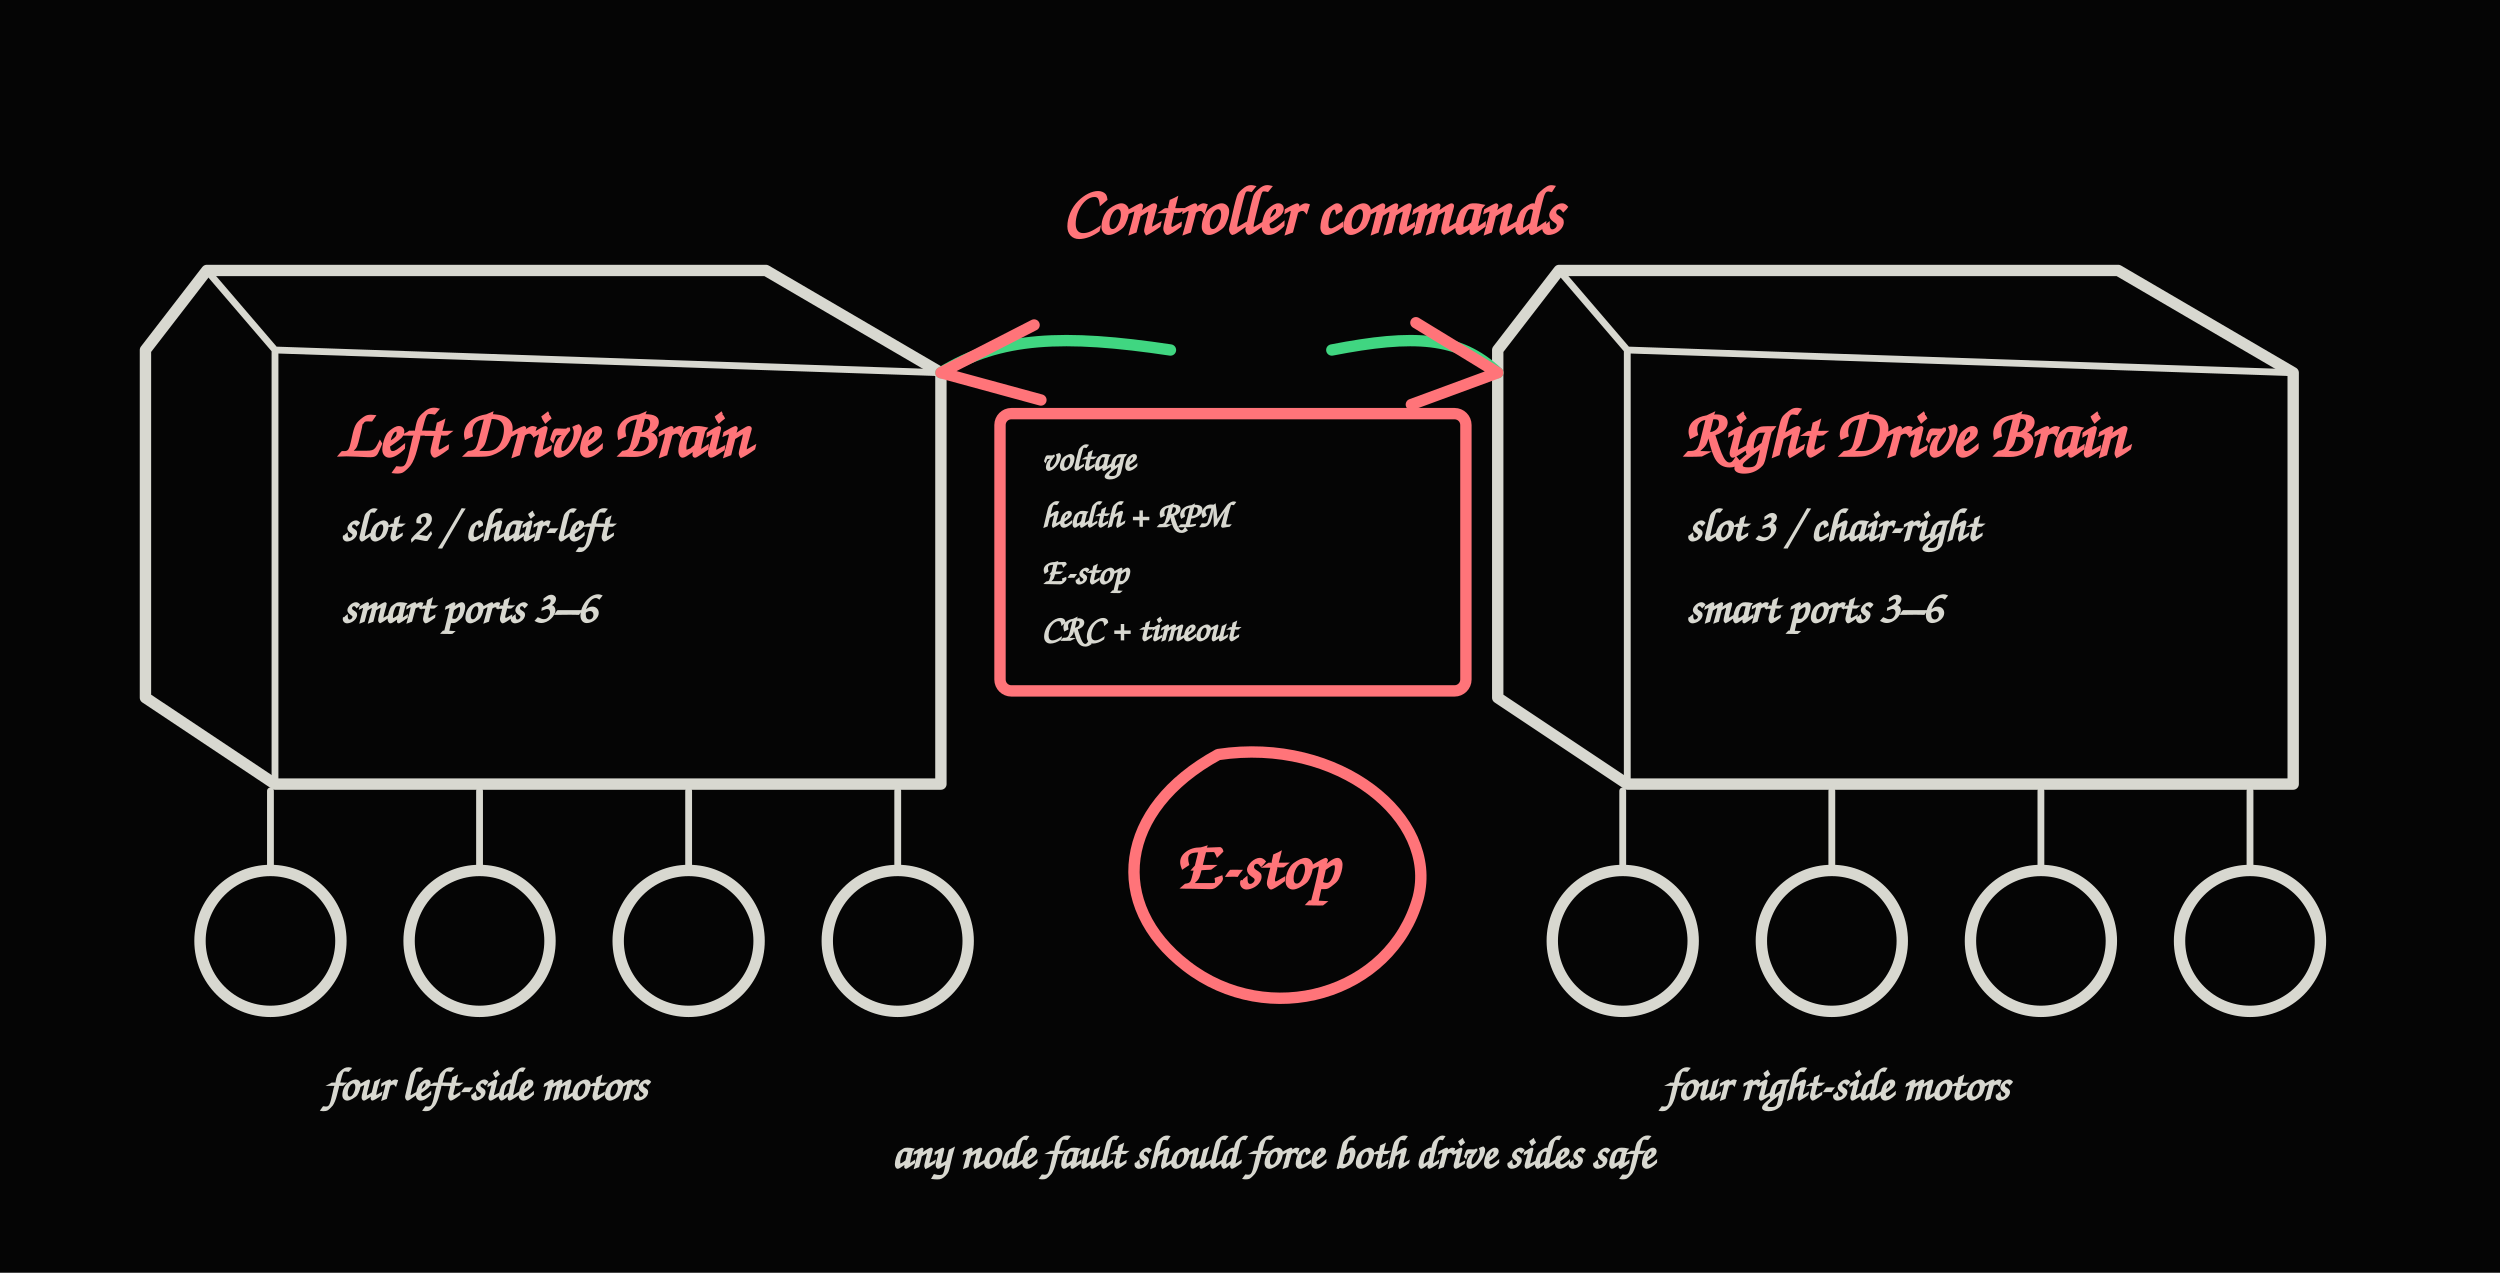
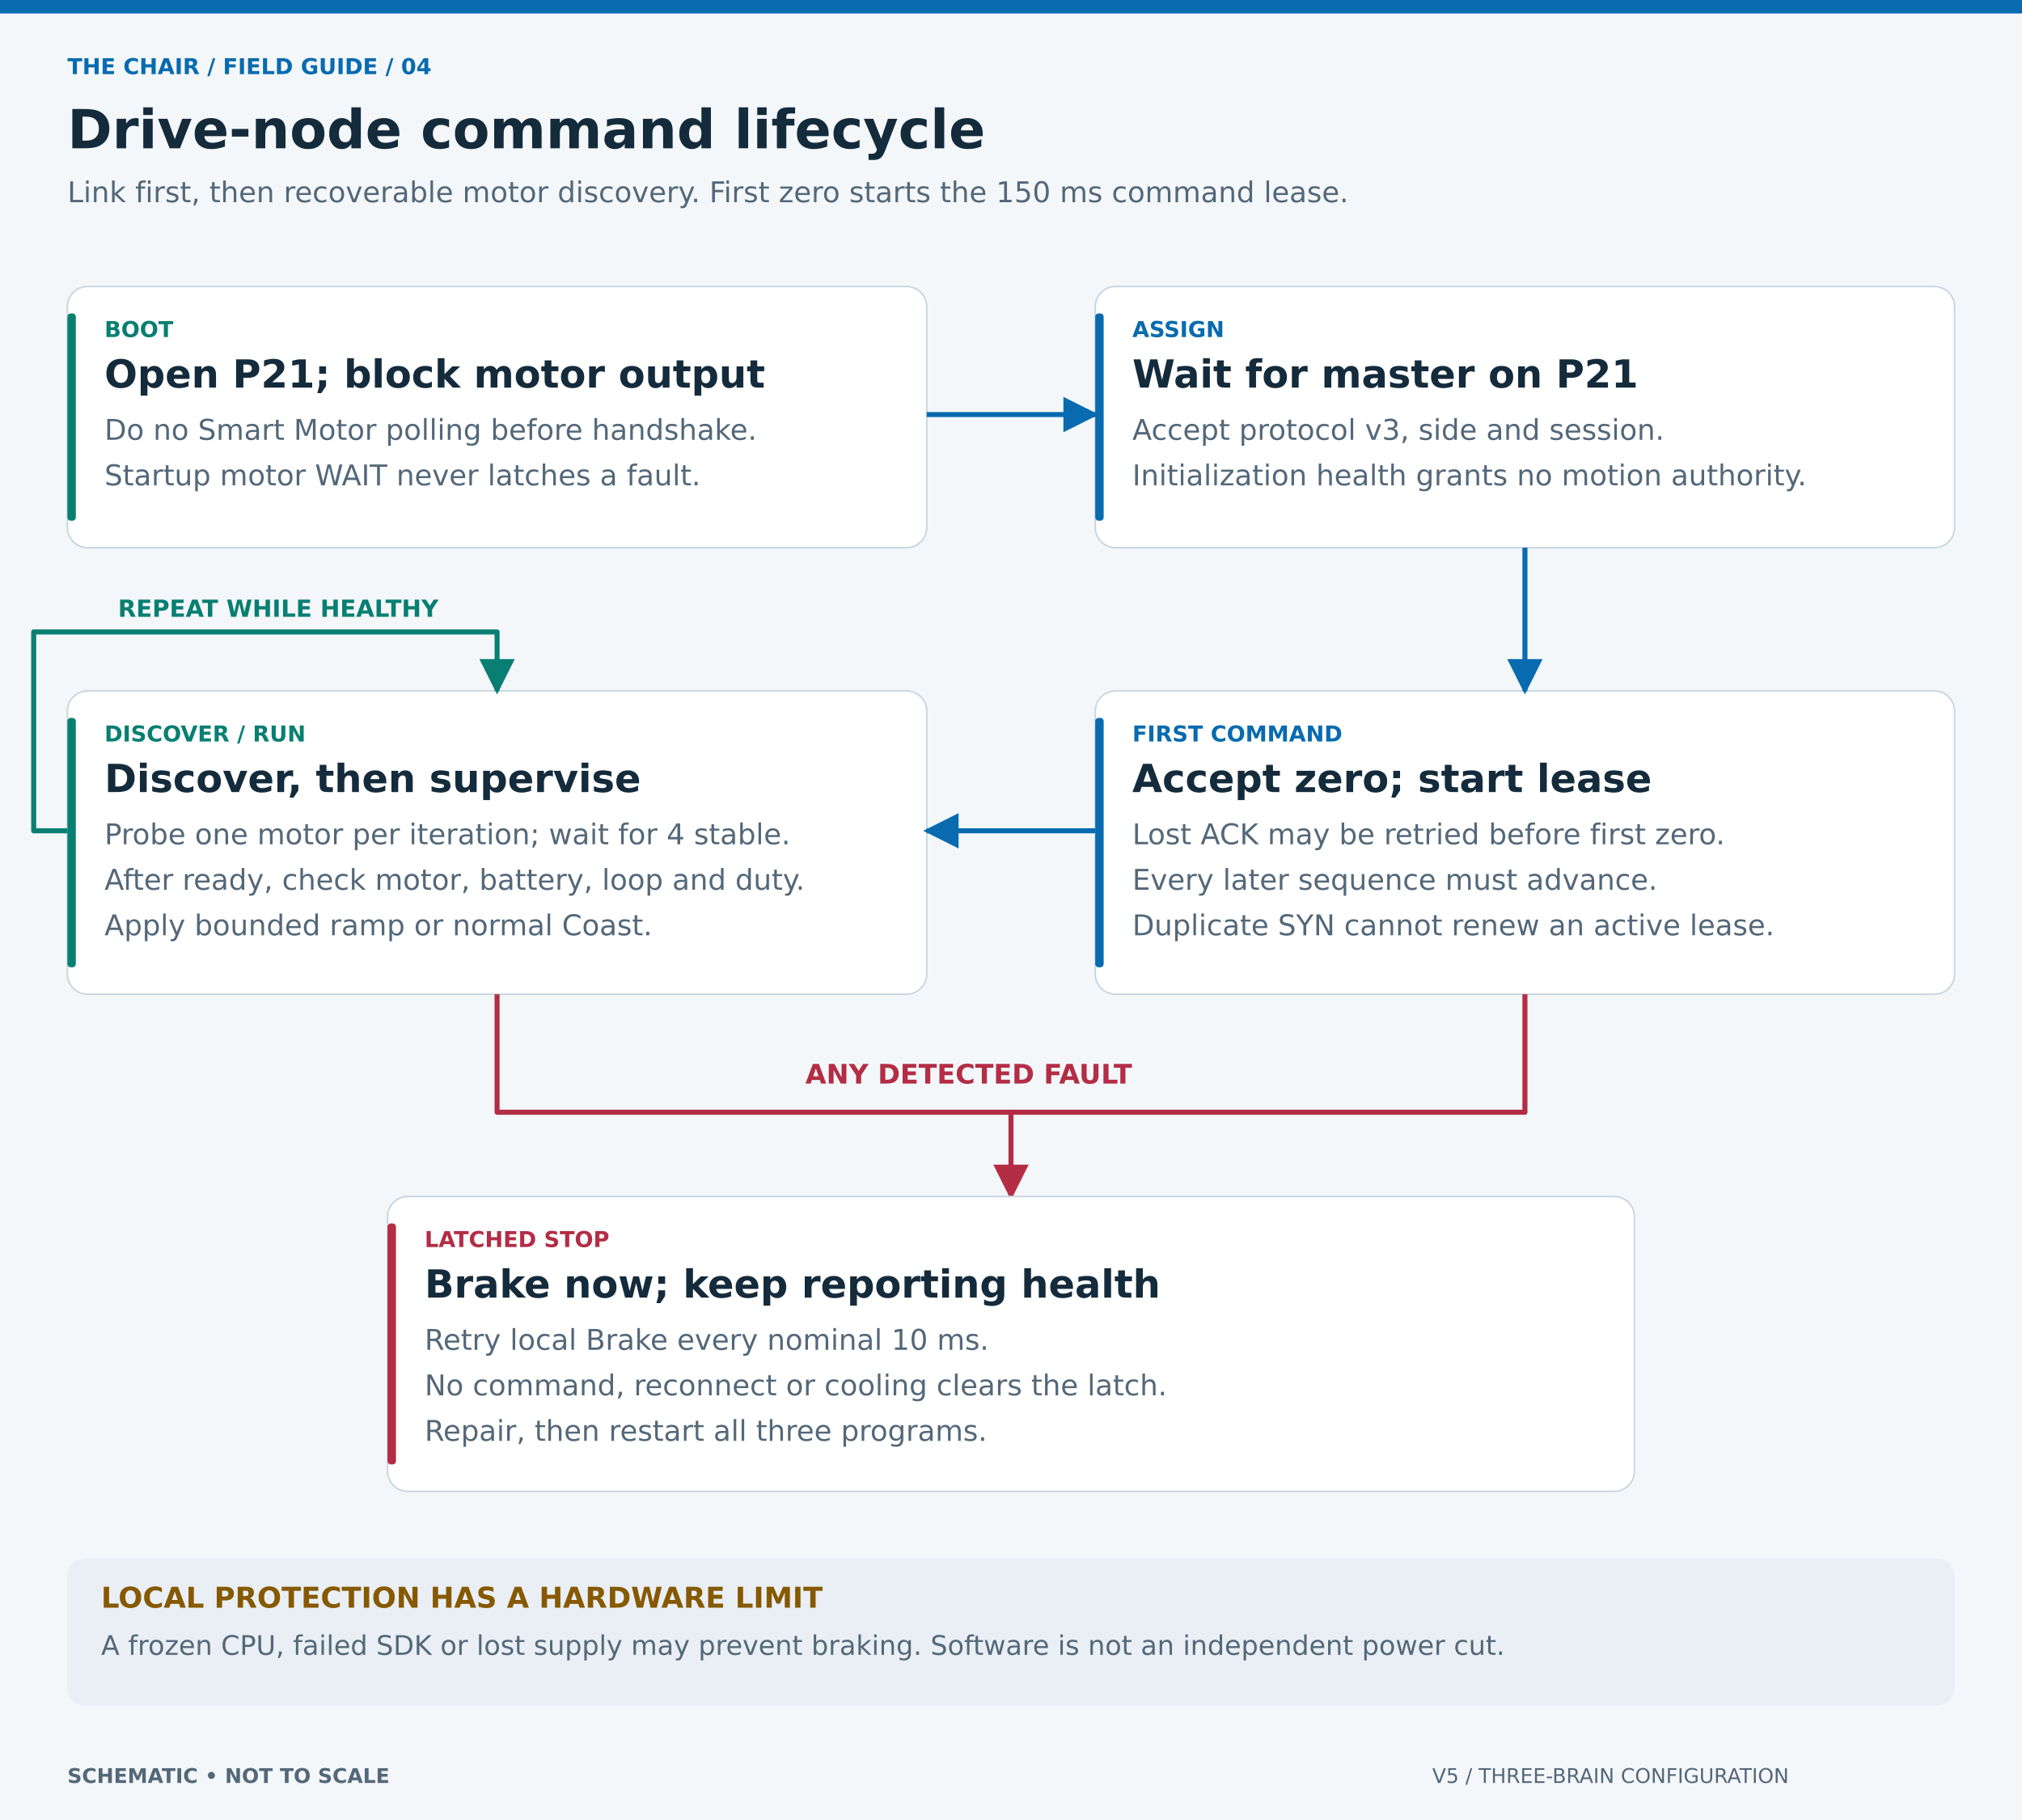
- <svg xmlns="http://www.w3.org/2000/svg" viewBox="0 0 1100 560" role="img" aria-labelledby="title desc">
+ <svg xmlns="http://www.w3.org/2000/svg" width="1200" height="1080" viewBox="0 0 1200 1080" role="img" aria-labelledby="title desc">
  <defs>
-     <style>
-       .bg { fill: #050505; }
-       .line { fill: none; stroke: #d8d8d0; stroke-width: 5; stroke-linecap: round; stroke-linejoin: round; }
-       .thin { fill: none; stroke: #d8d8d0; stroke-width: 3; stroke-linecap: round; stroke-linejoin: round; }
-       .accent { fill: none; stroke: #ff7479; stroke-width: 5; stroke-linecap: round; stroke-linejoin: round; }
-       .green { fill: none; stroke: #40d681; stroke-width: 5; stroke-linecap: round; stroke-linejoin: round; }
-       .text { fill: #ff7479; font: 700 30px "Comic Sans MS", "Comic Neue", cursive, sans-serif; }
-       .small { fill: #d8d8d0; font: 700 20px "Comic Sans MS", "Comic Neue", cursive, sans-serif; }
-       .tiny { fill: #d8d8d0; font: 700 16px "Comic Sans MS", "Comic Neue", cursive, sans-serif; }
-     </style>
+     <marker id="arrow" viewBox="0 0 10 10" refX="9" refY="5" markerWidth="7" markerHeight="7" orient="auto-start-reverse">
+       <path d="M0 0 L10 5 L0 10z" fill="context-stroke" />
+     </marker>
  </defs>
-   <rect class="bg" width="1100" height="560" />
-   <path class="line" d="M91 119 L337 119 L414 164 L414 345 L121 345 L64 307 L64 154 Z" />
-   <path class="thin" d="M91 119 L121 154 L414 164 M121 154 L121 345" />
-   <text class="text" x="148" y="201">Left Drive Brain</text>
-   <text class="small" x="150" y="238">slot 2 / chair-left</text>
-   <text class="small" x="150" y="274">smart ports 3–6</text>
-   <path class="line" d="M686 119 L932 119 L1009 164 L1009 345 L716 345 L659 307 L659 154 Z" />
-   <path class="thin" d="M686 119 L716 154 L1009 164 M716 154 L716 345" />
-   <text class="text" x="740" y="201">Right Drive Brain</text>
-   <text class="small" x="742" y="238">slot 3 / chair-right</text>
-   <text class="small" x="742" y="274">smart ports 3–6</text>
-   <g transform="translate(119 414)">
-     <circle class="line" cx="0" cy="0" r="31" />
-     <circle class="line" cx="92" cy="0" r="31" />
-     <circle class="line" cx="184" cy="0" r="31" />
-     <circle class="line" cx="276" cy="0" r="31" />
-     <path class="thin" d="M0 -31 L0 -66 M92 -31 L92 -66 M184 -31 L184 -66 M276 -31 L276 -66" />
-     <text class="small" x="24" y="70">four left-side motors</text>
-   </g>
-   <g transform="translate(714 414)">
-     <circle class="line" cx="0" cy="0" r="31" />
-     <circle class="line" cx="92" cy="0" r="31" />
-     <circle class="line" cx="184" cy="0" r="31" />
-     <circle class="line" cx="276" cy="0" r="31" />
-     <path class="thin" d="M0 -31 L0 -66 M92 -31 L92 -66 M184 -31 L184 -66 M276 -31 L276 -66" />
-     <text class="small" x="18" y="70">four right-side motors</text>
-   </g>
-   <path class="green" d="M515 154 C468 147 440 148 414 164" />
-   <path class="green" d="M586 154 C622 147 642 148 659 164" />
-   <path class="accent" d="M455 143 L414 164 L458 176" />
-   <path class="accent" d="M623 142 L659 164 L621 178" />
-   <text class="text" x="467" y="103">Controller commands</text>
-   <text class="tiny" x="458" y="207">voltage</text>
-   <text class="tiny" x="458" y="232">health + RPM</text>
-   <text class="tiny" x="458" y="257">E-stop</text>
-   <text class="tiny" x="458" y="282">CRC + timeout</text>
-   <rect class="accent" x="440" y="182" width="205" height="122" rx="5" />
-   <path class="accent" d="M536 332 C492 356 487 398 522 425 C558 453 612 438 624 395 C633 360 589 324 536 332 Z" />
-   <text class="text" x="517" y="391">E-stop</text>
-   <text class="small" x="392" y="514">any node fault should force both drive sides safe</text>
+   <rect width="1200" height="1080" fill="#f4f7fa" />
+   <rect width="1200" height="8" fill="#086baf" />
+   <text x="40" y="44" font-family="DejaVu Sans, sans-serif" font-size="13" font-weight="700" fill="#086baf">THE CHAIR   /   FIELD GUIDE   /   04</text>
+   <text x="40" y="88" font-family="DejaVu Sans, sans-serif" font-size="32" font-weight="700" fill="#142b3c">Drive-node command lifecycle</text>
+   <text x="40" y="120" font-family="DejaVu Sans, sans-serif" font-size="17" font-weight="400" fill="#536879">Link first, then recoverable motor discovery. First zero starts the 150 ms command lease.</text>
+   <rect x="40" y="170" width="510" height="155" rx="12" fill="white" stroke="#cbd7e0" />
+   <rect x="40" y="186" width="5" height="123" rx="2" fill="#087f72" />
+   <text x="62" y="200" font-family="DejaVu Sans, sans-serif" font-size="13" font-weight="700" fill="#087f72">BOOT</text>
+   <text x="62" y="230" font-family="DejaVu Sans, sans-serif" font-size="23" font-weight="700" fill="#142b3c">Open P21; block motor output</text>
+   <text x="62" y="261" font-family="DejaVu Sans, sans-serif" font-size="17" font-weight="400" fill="#536879">Do no Smart Motor polling before handshake.</text>
+   <text x="62" y="288" font-family="DejaVu Sans, sans-serif" font-size="17" font-weight="400" fill="#536879">Startup motor WAIT never latches a fault.</text>
+   <rect x="650" y="170" width="510" height="155" rx="12" fill="white" stroke="#cbd7e0" />
+   <rect x="650" y="186" width="5" height="123" rx="2" fill="#086baf" />
+   <text x="672" y="200" font-family="DejaVu Sans, sans-serif" font-size="13" font-weight="700" fill="#086baf">ASSIGN</text>
+   <text x="672" y="230" font-family="DejaVu Sans, sans-serif" font-size="23" font-weight="700" fill="#142b3c">Wait for master on P21</text>
+   <text x="672" y="261" font-family="DejaVu Sans, sans-serif" font-size="17" font-weight="400" fill="#536879">Accept protocol v3, side and session.</text>
+   <text x="672" y="288" font-family="DejaVu Sans, sans-serif" font-size="17" font-weight="400" fill="#536879">Initialization health grants no motion authority.</text>
+   <polyline points="550,246 650,246" fill="none" stroke="#086baf" stroke-width="3" stroke-linejoin="round" marker-end="url(#arrow)" />
+   <rect x="650" y="410" width="510" height="180" rx="12" fill="white" stroke="#cbd7e0" />
+   <rect x="650" y="426" width="5" height="148" rx="2" fill="#086baf" />
+   <text x="672" y="440" font-family="DejaVu Sans, sans-serif" font-size="13" font-weight="700" fill="#086baf">FIRST COMMAND</text>
+   <text x="672" y="470" font-family="DejaVu Sans, sans-serif" font-size="23" font-weight="700" fill="#142b3c">Accept zero; start lease</text>
+   <text x="672" y="501" font-family="DejaVu Sans, sans-serif" font-size="17" font-weight="400" fill="#536879">Lost ACK may be retried before first zero.</text>
+   <text x="672" y="528" font-family="DejaVu Sans, sans-serif" font-size="17" font-weight="400" fill="#536879">Every later sequence must advance.</text>
+   <text x="672" y="555" font-family="DejaVu Sans, sans-serif" font-size="17" font-weight="400" fill="#536879">Duplicate SYN cannot renew an active lease.</text>
+   <polyline points="905,325 905,410" fill="none" stroke="#086baf" stroke-width="3" stroke-linejoin="round" marker-end="url(#arrow)" />
+   <rect x="40" y="410" width="510" height="180" rx="12" fill="white" stroke="#cbd7e0" />
+   <rect x="40" y="426" width="5" height="148" rx="2" fill="#087f72" />
+   <text x="62" y="440" font-family="DejaVu Sans, sans-serif" font-size="13" font-weight="700" fill="#087f72">DISCOVER / RUN</text>
+   <text x="62" y="470" font-family="DejaVu Sans, sans-serif" font-size="23" font-weight="700" fill="#142b3c">Discover, then supervise</text>
+   <text x="62" y="501" font-family="DejaVu Sans, sans-serif" font-size="17" font-weight="400" fill="#536879">Probe one motor per iteration; wait for 4 stable.</text>
+   <text x="62" y="528" font-family="DejaVu Sans, sans-serif" font-size="17" font-weight="400" fill="#536879">After ready, check motor, battery, loop and duty.</text>
+   <text x="62" y="555" font-family="DejaVu Sans, sans-serif" font-size="17" font-weight="400" fill="#536879">Apply bounded ramp or normal Coast.</text>
+   <polyline points="650,493 550,493" fill="none" stroke="#086baf" stroke-width="3" stroke-linejoin="round" marker-end="url(#arrow)" />
+   <polyline points="40,493 20,493 20,375 295,375 295,410" fill="none" stroke="#087f72" stroke-width="3" stroke-linejoin="round" marker-end="url(#arrow)" />
+   <text x="70" y="366" font-family="DejaVu Sans, sans-serif" font-size="14" font-weight="700" fill="#087f72">REPEAT WHILE HEALTHY</text>
+   <polyline points="295,590 295,660 600,660 600,710" fill="none" stroke="#b32d45" stroke-width="3" stroke-linejoin="round" marker-end="url(#arrow)" />
+   <polyline points="905,590 905,660 600,660" fill="none" stroke="#b32d45" stroke-width="3" stroke-linejoin="round" />
+   <text x="478" y="643" font-family="DejaVu Sans, sans-serif" font-size="16" font-weight="700" fill="#b32d45">ANY DETECTED FAULT</text>
+   <rect x="230" y="710" width="740" height="175" rx="12" fill="white" stroke="#cbd7e0" />
+   <rect x="230" y="726" width="5" height="143" rx="2" fill="#b32d45" />
+   <text x="252" y="740" font-family="DejaVu Sans, sans-serif" font-size="13" font-weight="700" fill="#b32d45">LATCHED STOP</text>
+   <text x="252" y="770" font-family="DejaVu Sans, sans-serif" font-size="23" font-weight="700" fill="#142b3c">Brake now; keep reporting health</text>
+   <text x="252" y="801" font-family="DejaVu Sans, sans-serif" font-size="17" font-weight="400" fill="#536879">Retry local Brake every nominal 10 ms.</text>
+   <text x="252" y="828" font-family="DejaVu Sans, sans-serif" font-size="17" font-weight="400" fill="#536879">No command, reconnect or cooling clears the latch.</text>
+   <text x="252" y="855" font-family="DejaVu Sans, sans-serif" font-size="17" font-weight="400" fill="#536879">Repair, then restart all three programs.</text>
+   <rect x="40" y="925" width="1120" height="87" rx="10" fill="#e9eff4" />
+   <text x="60" y="954" font-family="DejaVu Sans, sans-serif" font-size="17" font-weight="700" fill="#865900">LOCAL PROTECTION HAS A HARDWARE LIMIT</text>
+   <text x="60" y="982" font-family="DejaVu Sans, sans-serif" font-size="16" font-weight="400" fill="#536879">A frozen CPU, failed SDK or lost supply may prevent braking. Software is not an independent power cut.</text>
+   <text x="40" y="1058" font-family="DejaVu Sans, sans-serif" font-size="12" font-weight="700" fill="#536879">SCHEMATIC • NOT TO SCALE</text>
+   <text x="850" y="1058" font-family="DejaVu Sans, sans-serif" font-size="12" font-weight="400" fill="#536879">V5 / THREE-BRAIN CONFIGURATION</text>
</svg>
